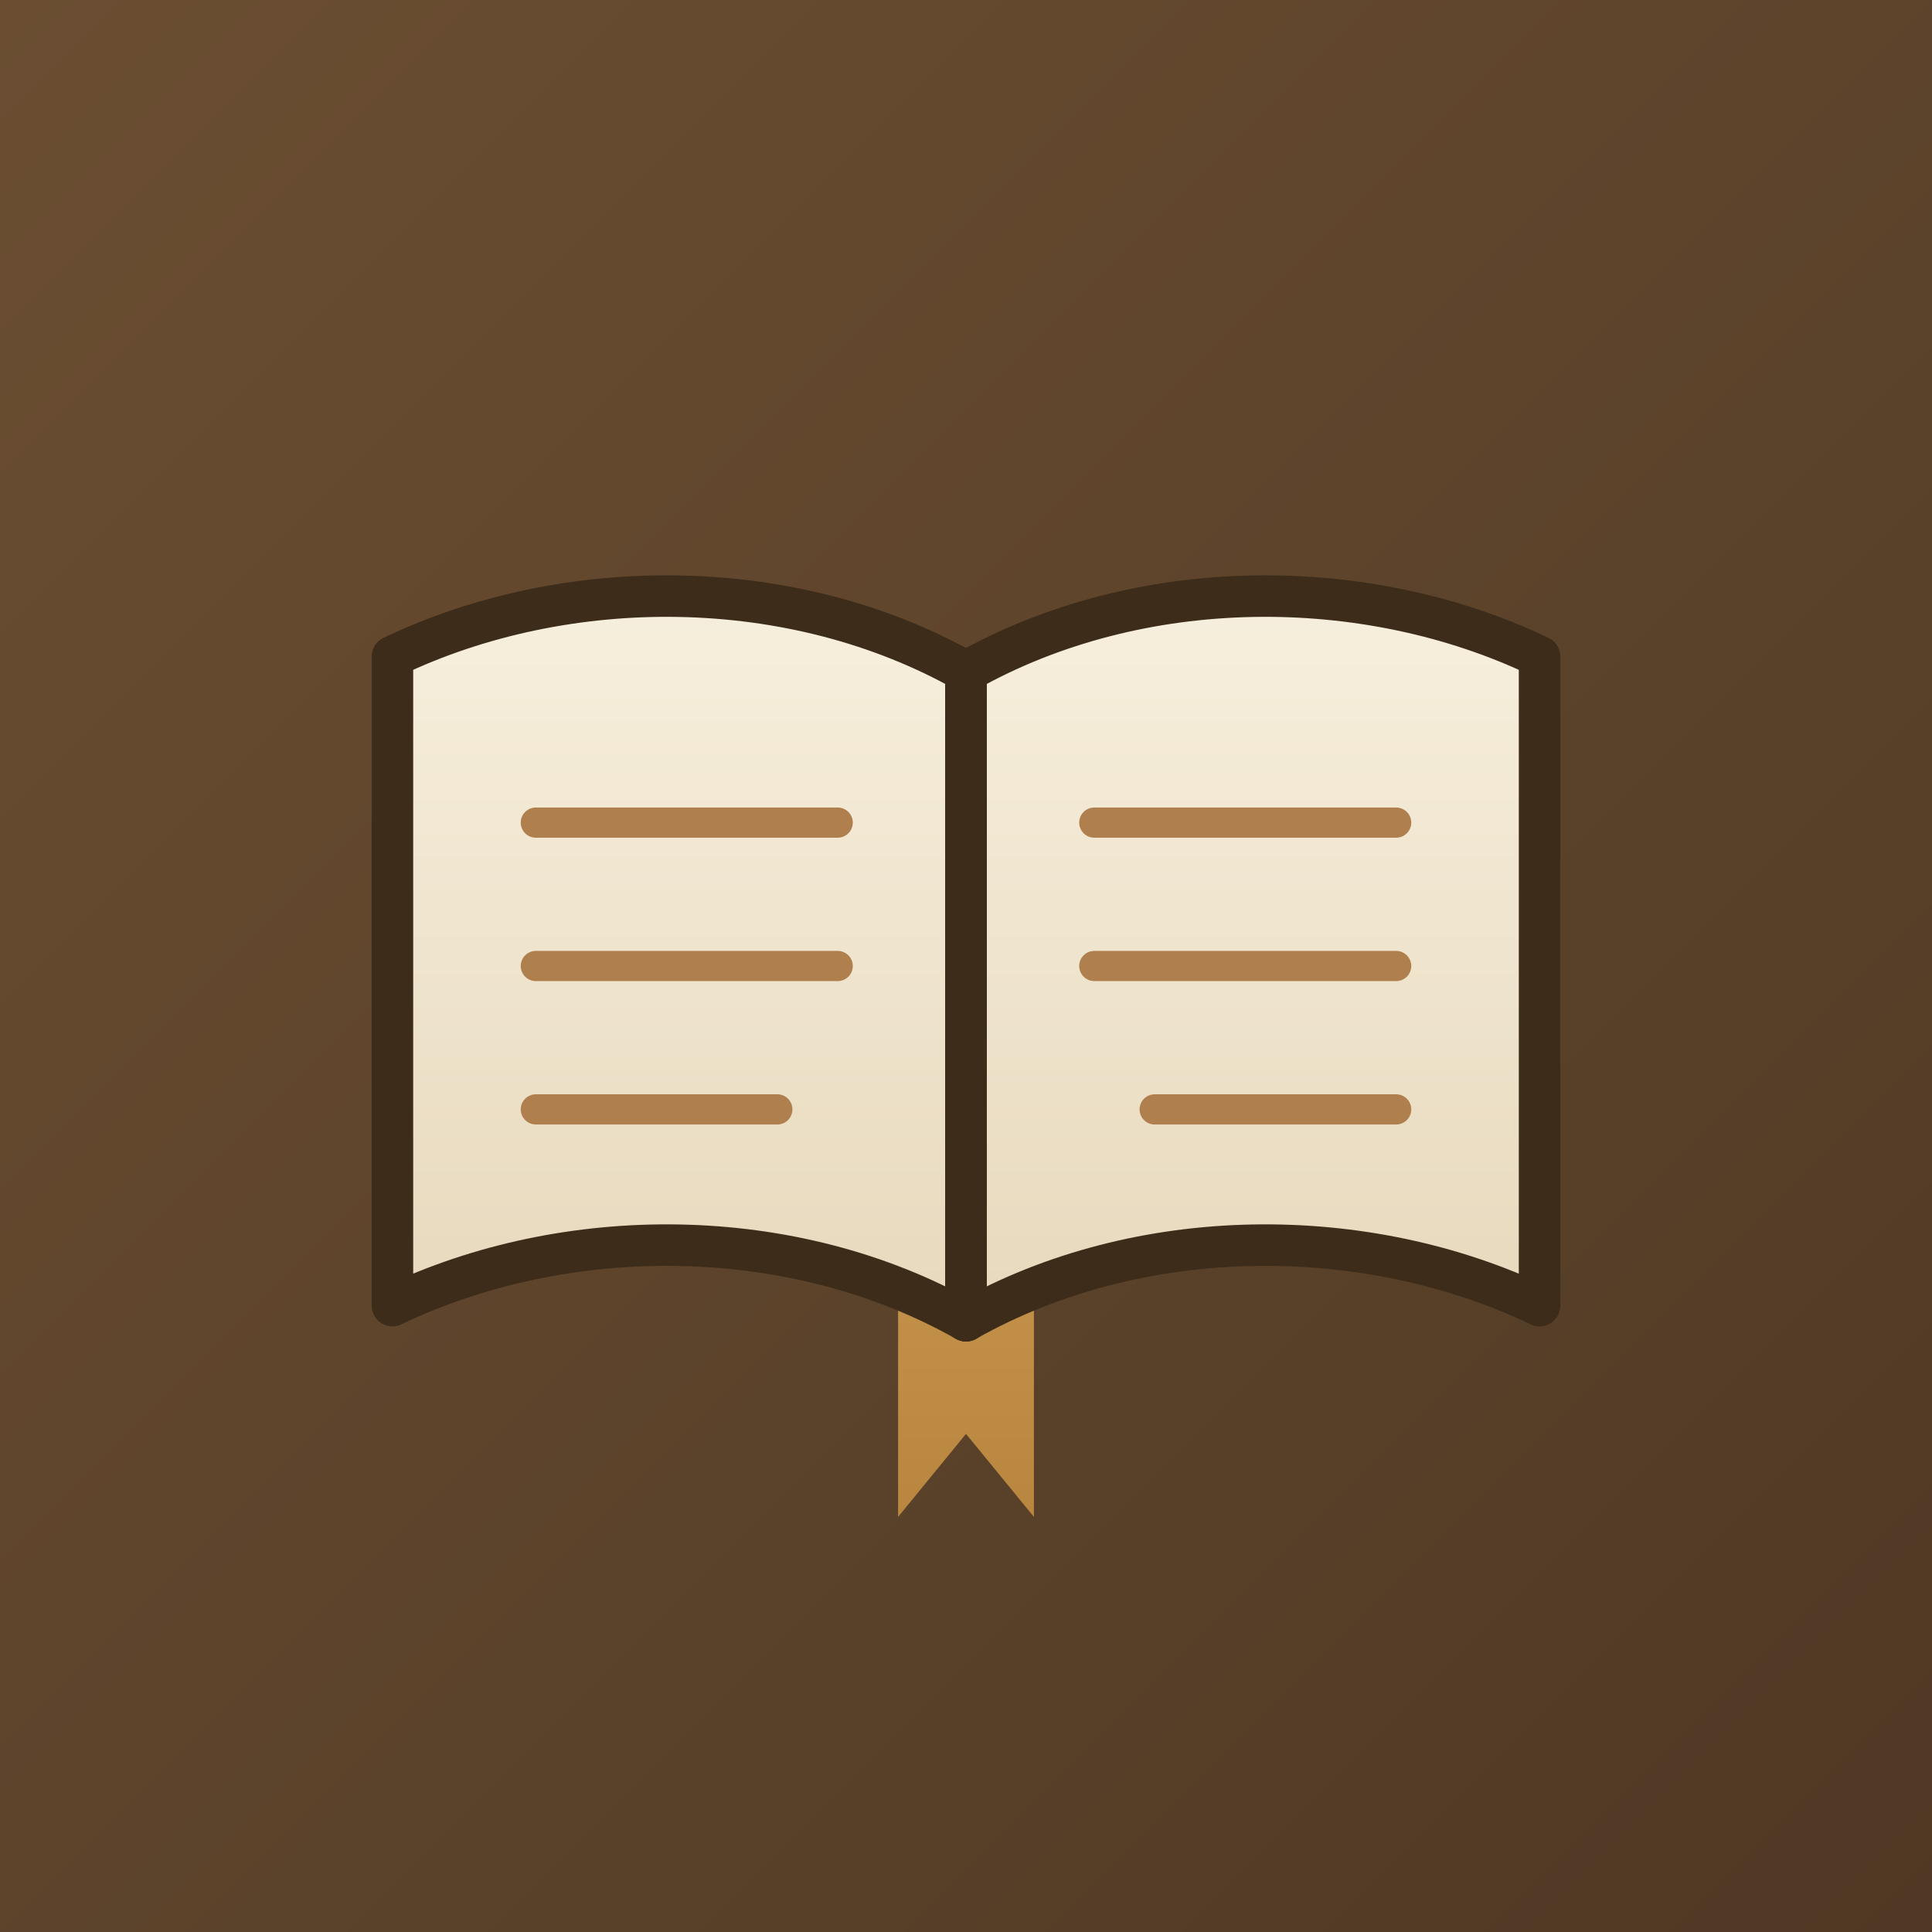
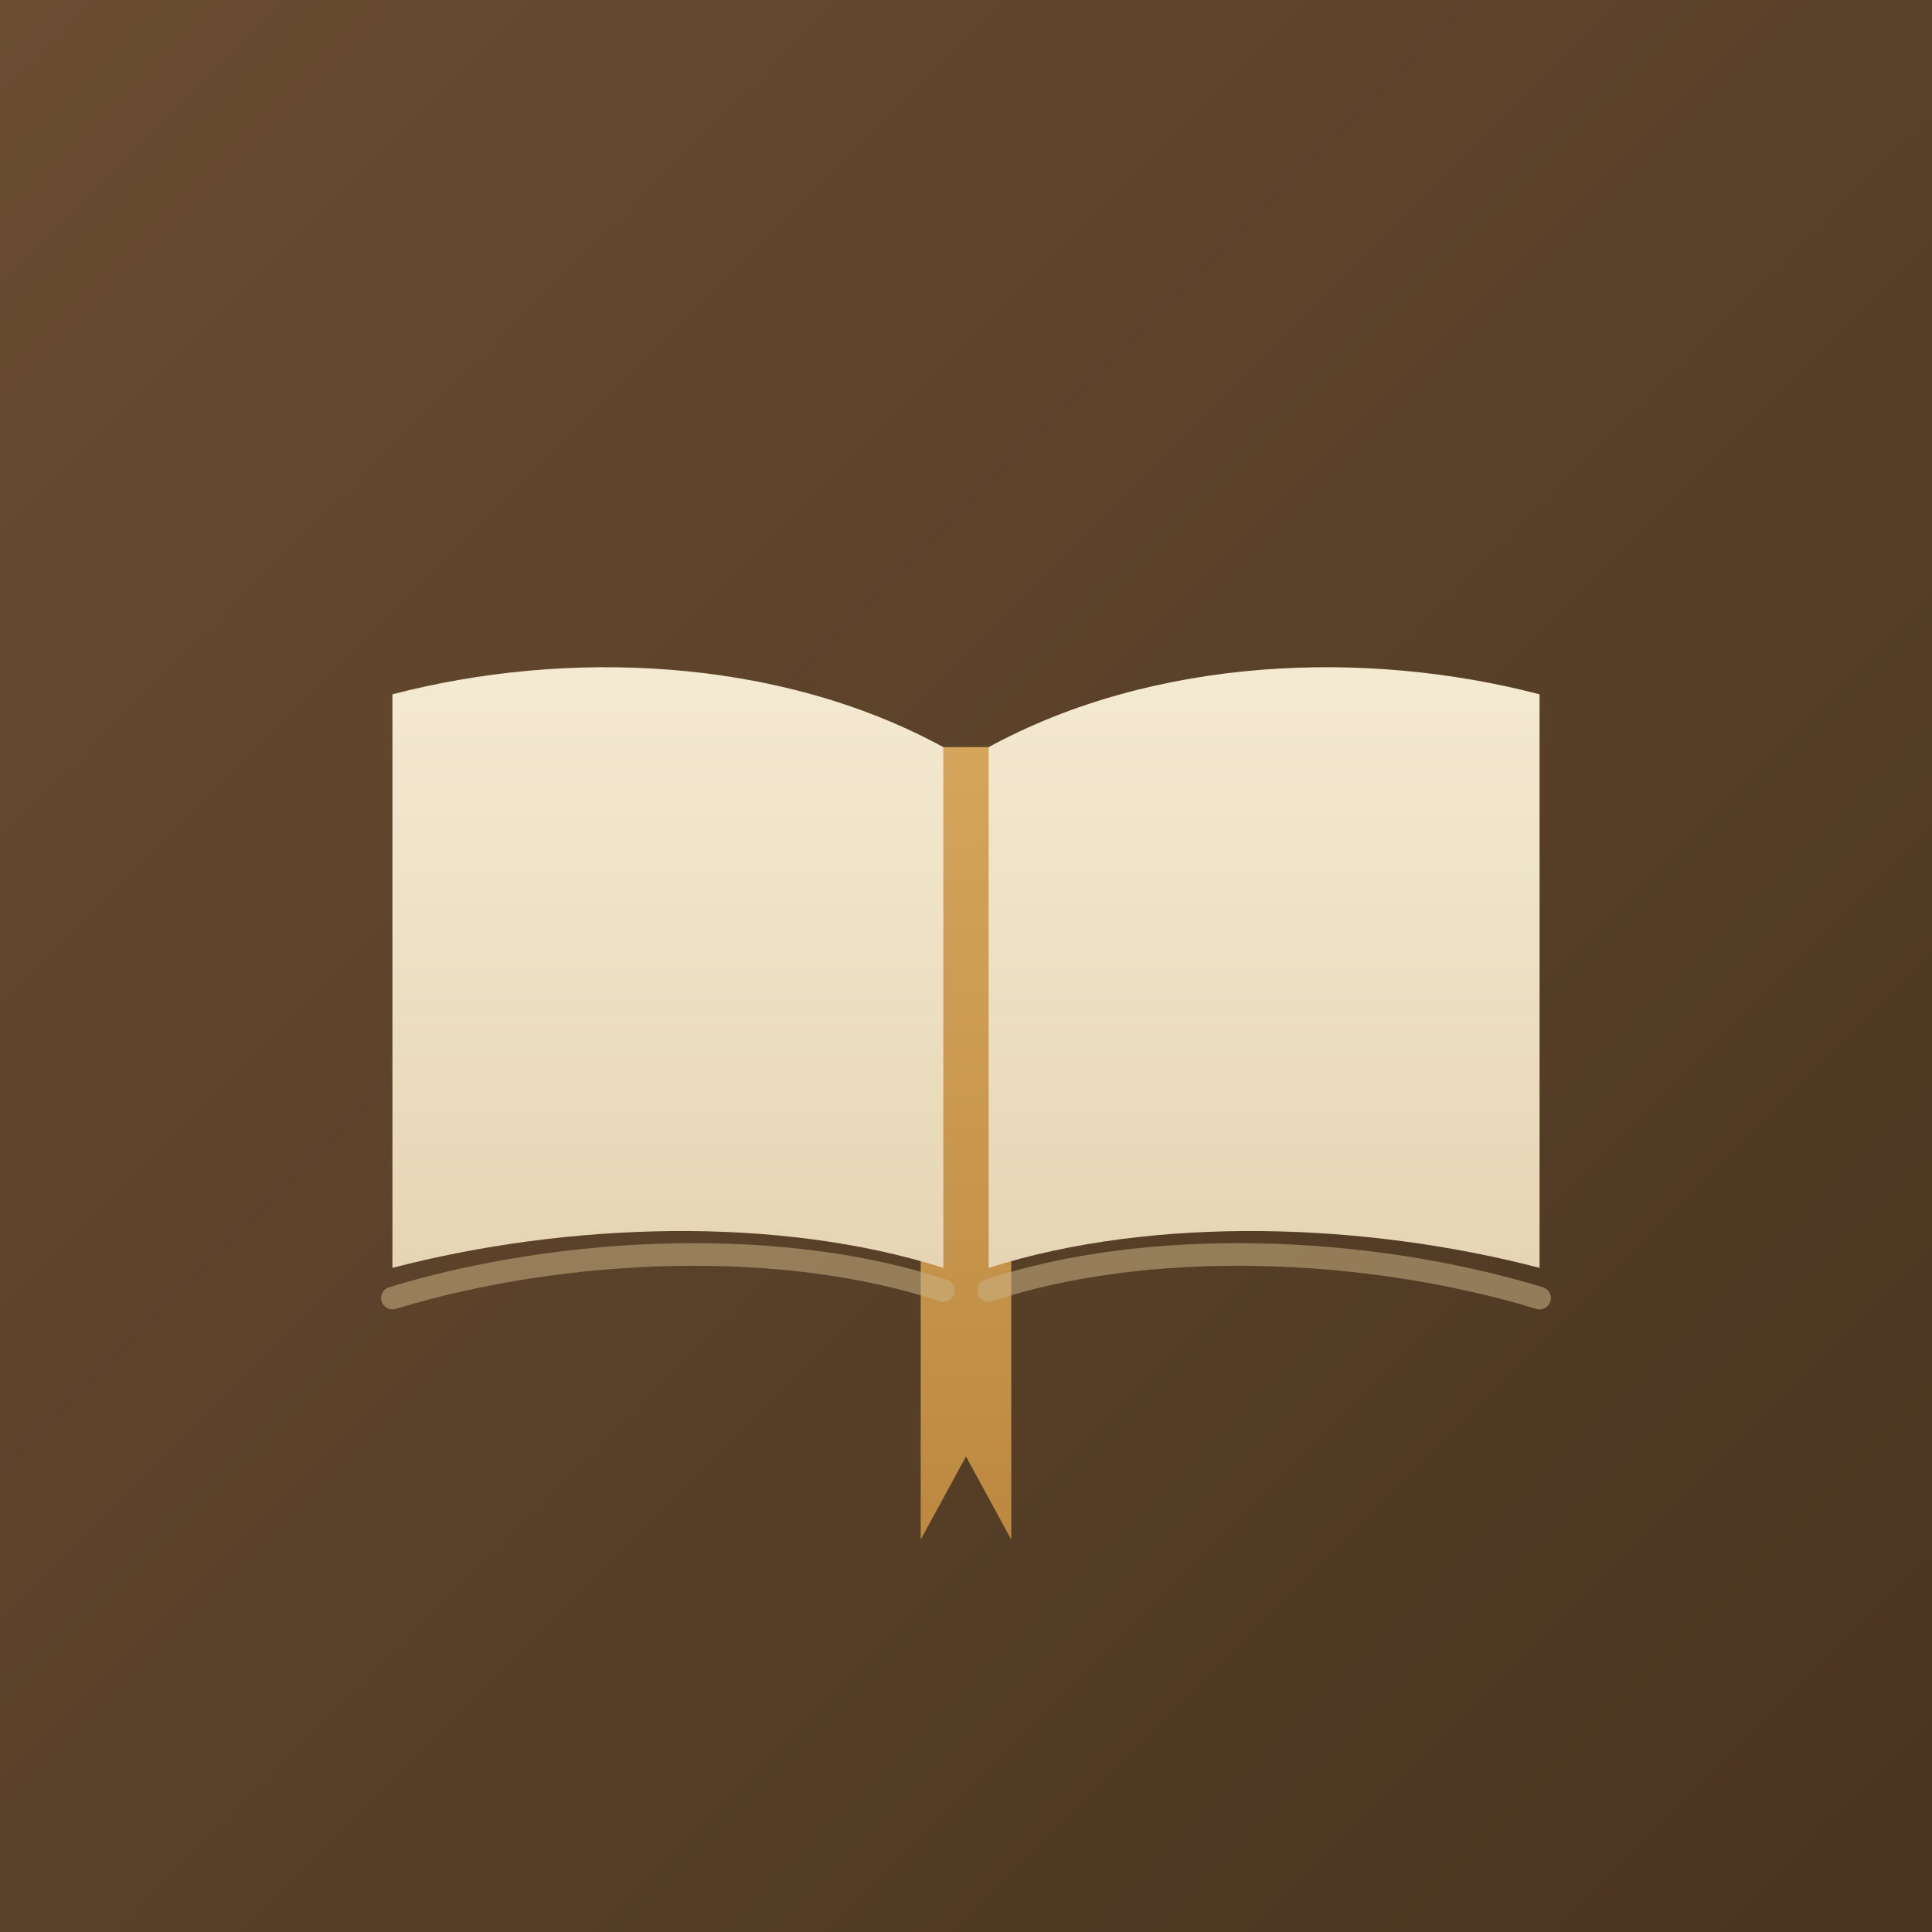
<svg xmlns="http://www.w3.org/2000/svg" width="512" height="512" viewBox="0 0 512 512">
  <defs>
    <linearGradient id="tile" x1="0" y1="0" x2="1" y2="1">
-       <stop offset="0" stop-color="#6b4e32" />
-       <stop offset="1" stop-color="#4f3924" />
+       <stop offset="0" stop-color="#6a4d31" />
+       <stop offset="1" stop-color="#493420" />
    </linearGradient>
    <linearGradient id="page" x1="0" y1="0" x2="0" y2="1">
-       <stop offset="0" stop-color="#f7efdd" />
-       <stop offset="1" stop-color="#e7d9bd" />
+       <stop offset="0" stop-color="#f4ead2" />
+       <stop offset="1" stop-color="#e6d5b4" />
    </linearGradient>
    <linearGradient id="ribbon" x1="0" y1="0" x2="0" y2="1">
-       <stop offset="0" stop-color="#d8a860" />
-       <stop offset="1" stop-color="#b9863f" />
+       <stop offset="0" stop-color="#d5a55c" />
+       <stop offset="1" stop-color="#bd8940" />
    </linearGradient>
  </defs>
-   <rect x="0" y="0" width="512" height="512" fill="url(#tile)" />
-   <path d="M238 196 H274 V402 L256 380 L238 402 Z" fill="url(#ribbon)" />
-   <path d="M256 178 C 210 152, 150 152, 104 174 L 104 346 C 150 324, 210 324, 256 350 Z" fill="url(#page)" stroke="#3d2c1a" stroke-width="11" stroke-linejoin="round" />
-   <path d="M256 178 C 302 152, 362 152, 408 174 L 408 346 C 362 324, 302 324, 256 350 Z" fill="url(#page)" stroke="#3d2c1a" stroke-width="11" stroke-linejoin="round" />
-   <path d="M256 178 L256 350" fill="none" stroke="#3d2c1a" stroke-width="11" stroke-linecap="round" />
-   <g stroke="#b07f4e" stroke-width="8" stroke-linecap="round">
-     <path d="M142 218 H222" />
-     <path d="M142 256 H222" />
-     <path d="M142 294 H206" />
-     <path d="M290 218 H370" />
-     <path d="M290 256 H370" />
-     <path d="M306 294 H370" />
+   <rect width="512" height="512" fill="url(#tile)" />
+   <path d="M244 198 H268 V408 L256 386 L244 408 Z" fill="url(#ribbon)" />
+   <g fill="none" stroke="#c9b184" stroke-width="6" stroke-linecap="round" opacity="0.55">
+     <path d="M104 344 C 150 330, 208 328, 250 342" />
+     <path d="M408 344 C 362 330, 304 328, 262 342" />
  </g>
+   <path d="M250 198 C 206 174, 150 172, 104 184 L 104 336 C 150 324, 206 322, 250 336 Z" fill="url(#page)" />
+   <path d="M262 198 C 306 174, 362 172, 408 184 L 408 336 C 362 324, 306 322, 262 336 Z" fill="url(#page)" />
</svg>
